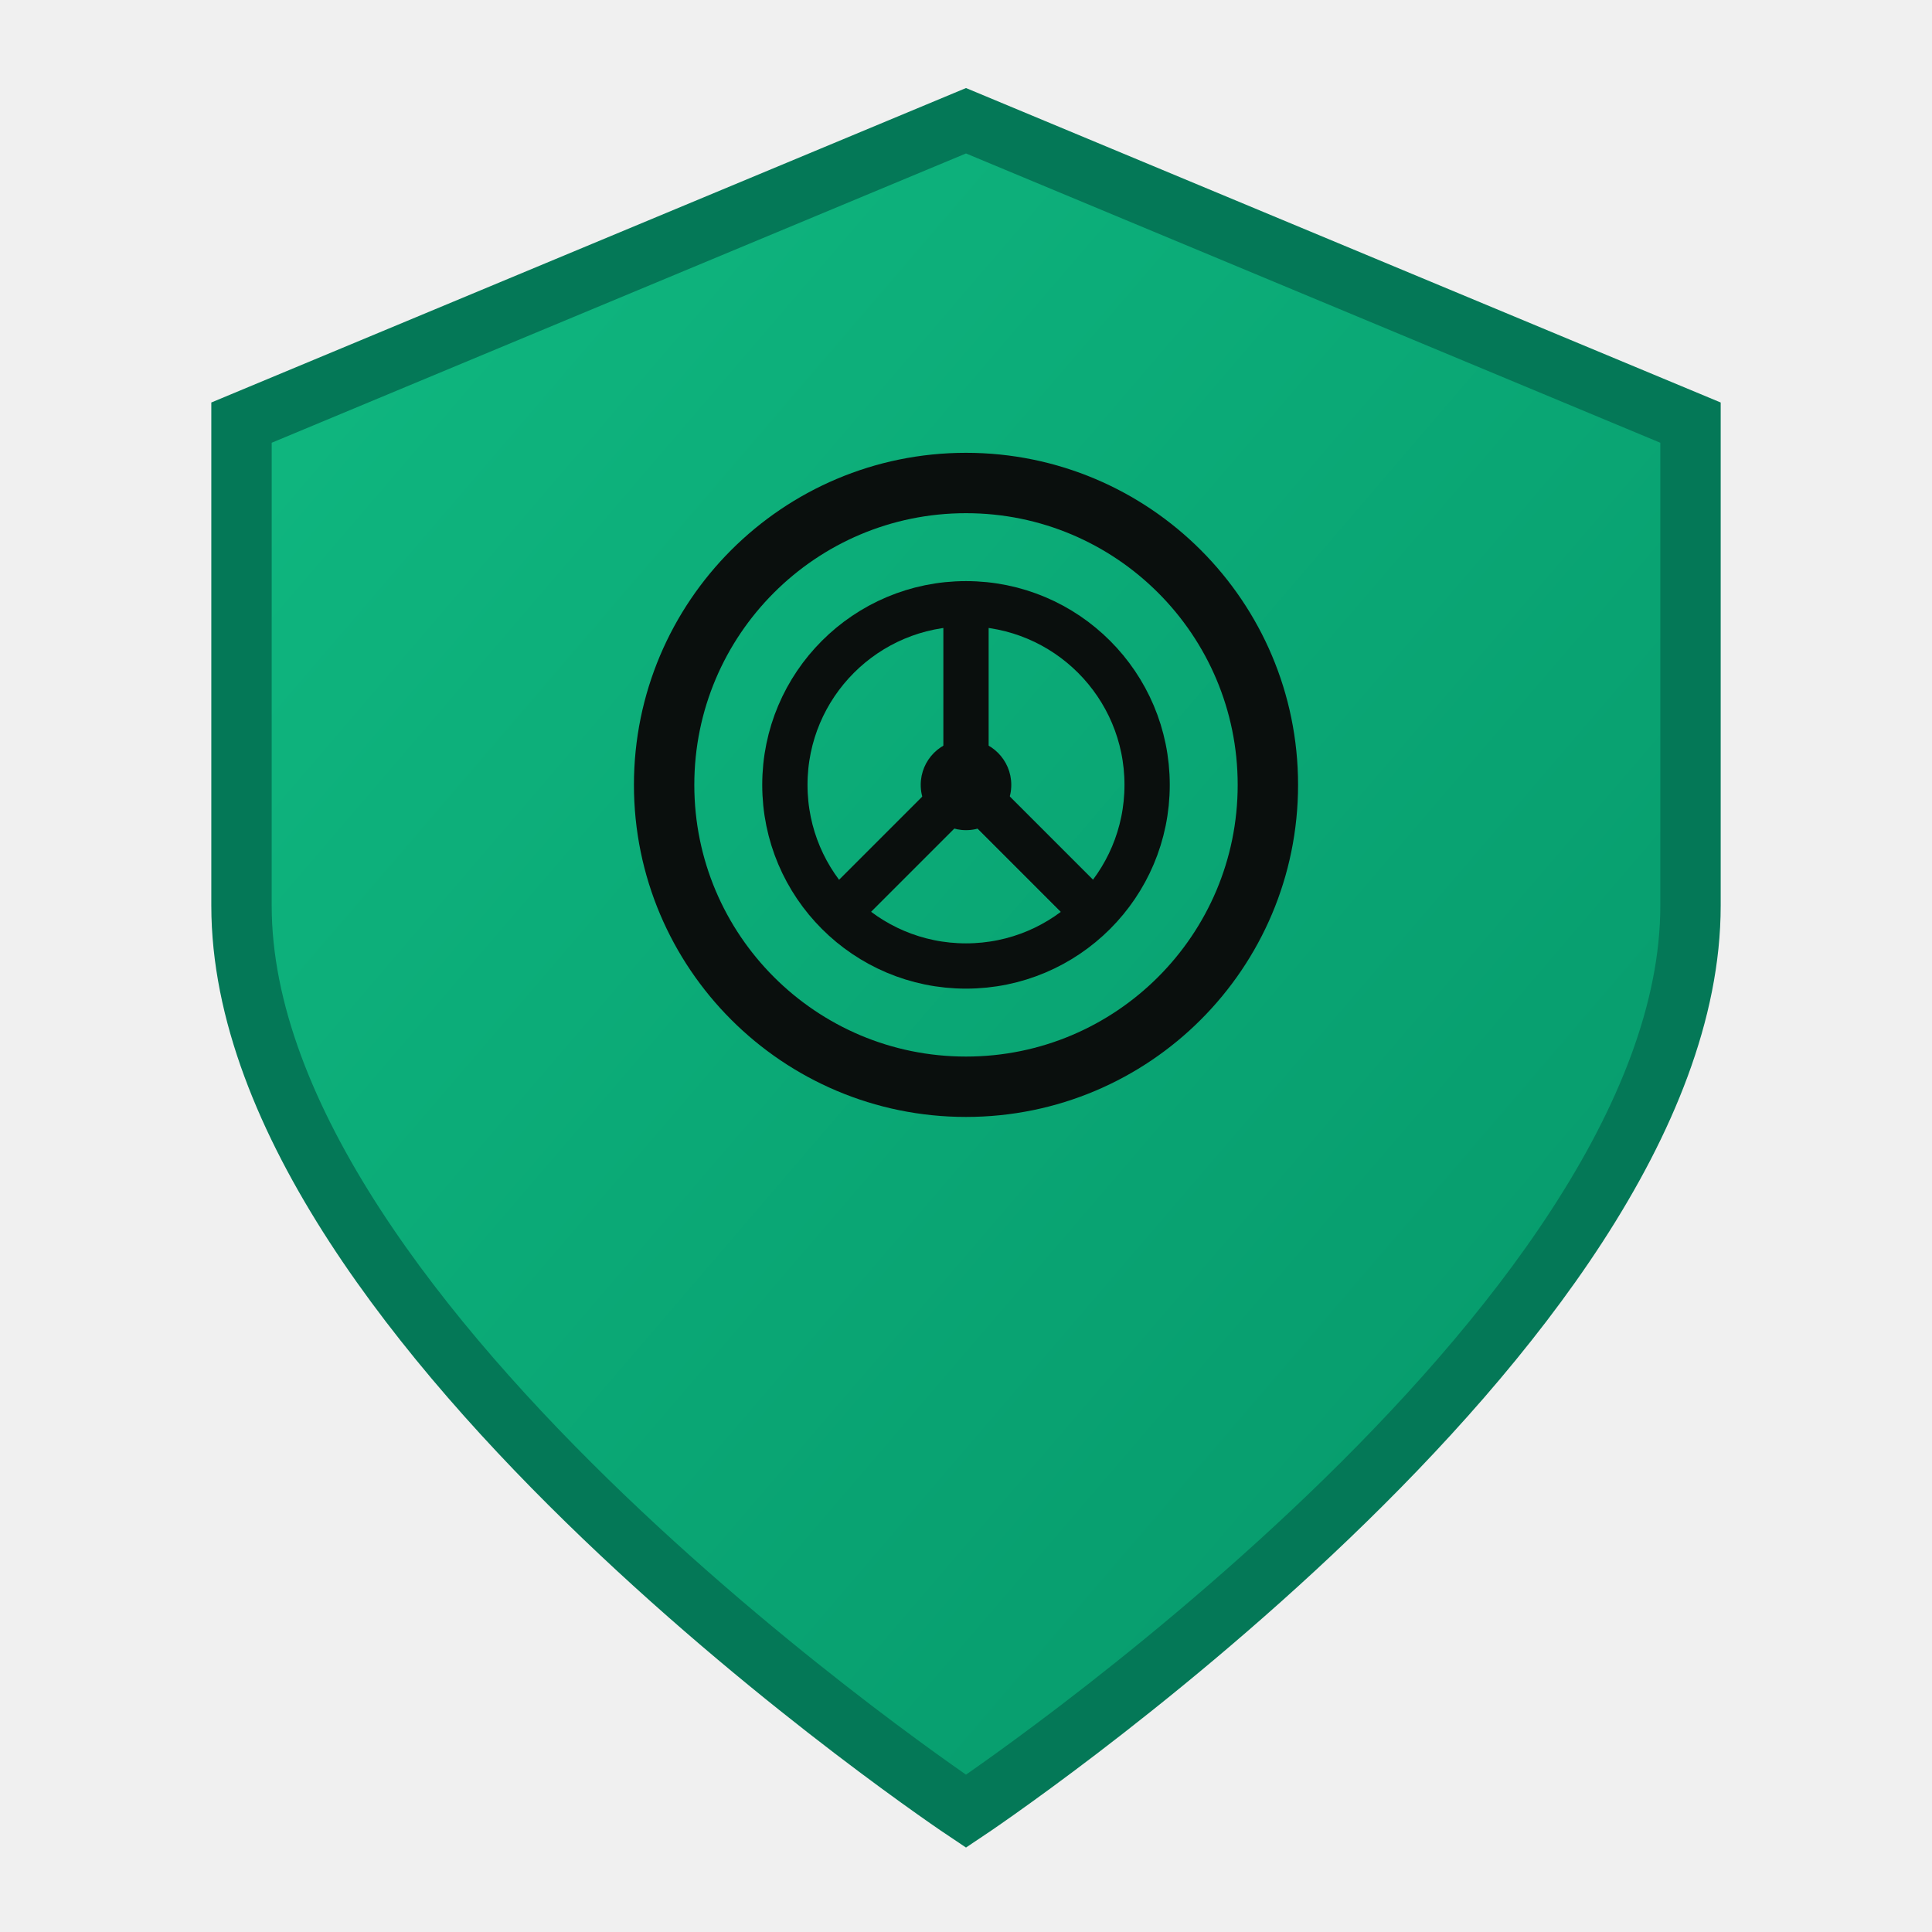
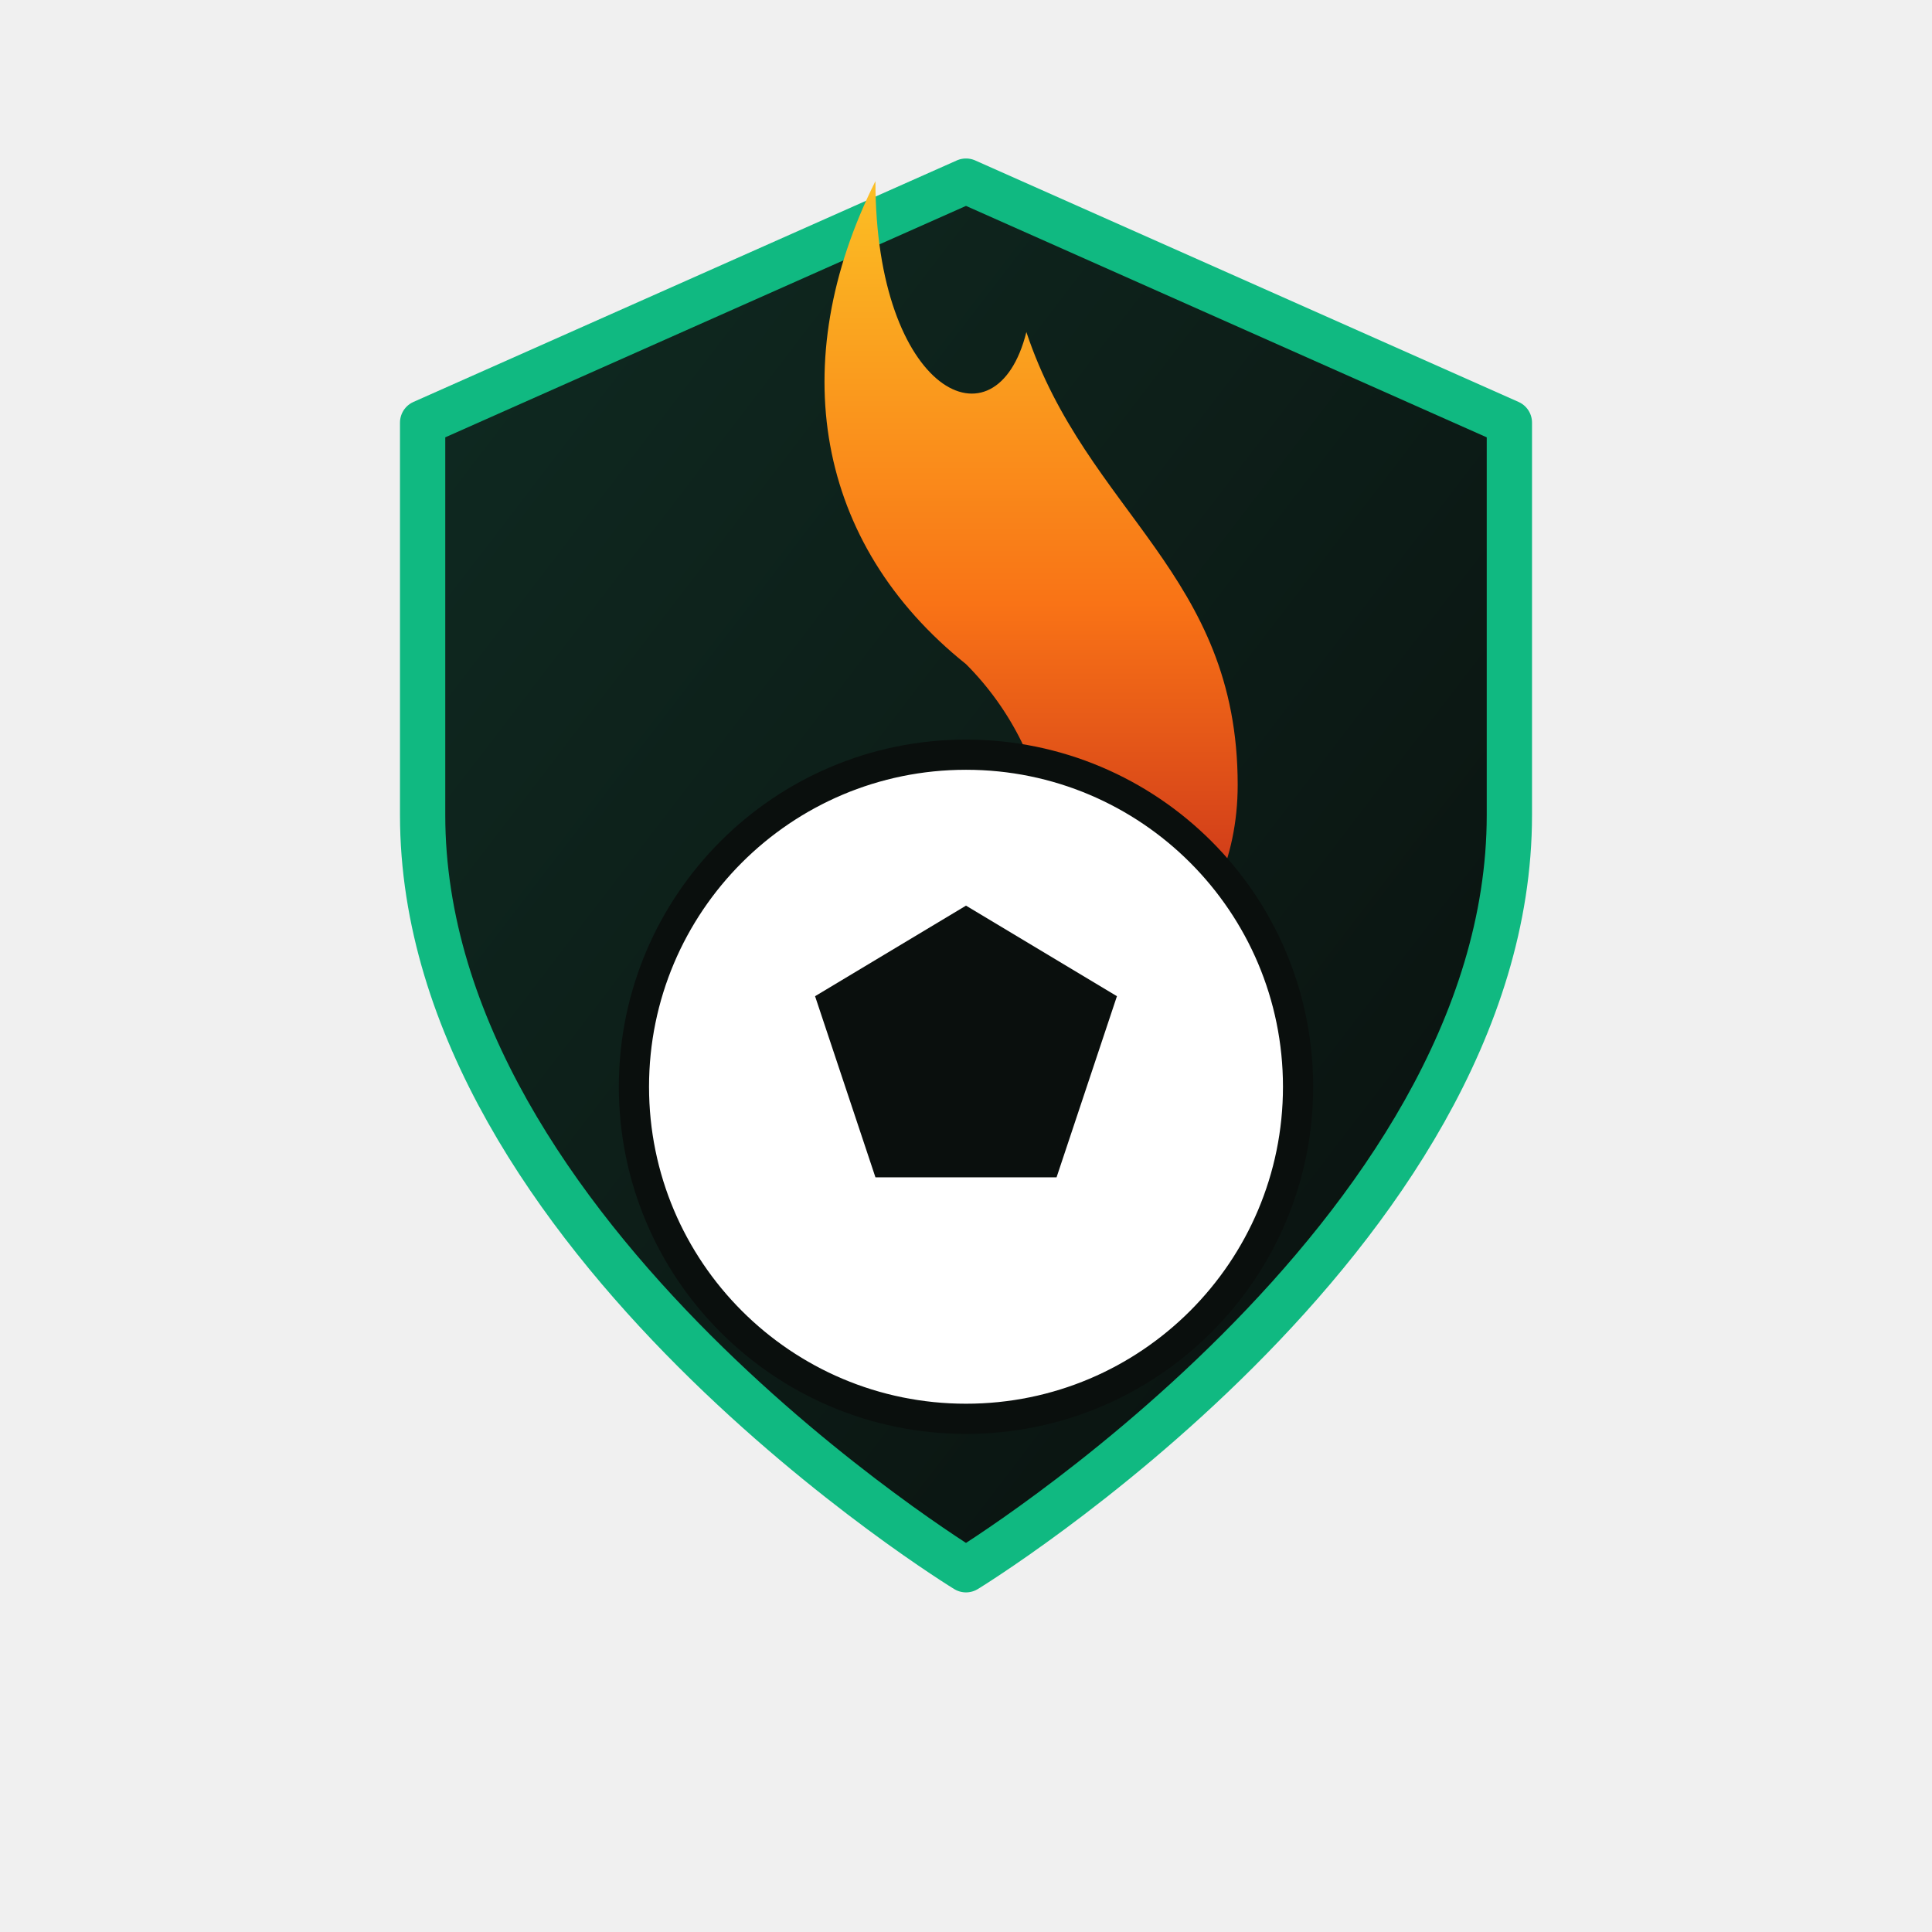
<svg xmlns="http://www.w3.org/2000/svg" viewBox="0 0 64 64">
  <defs>
    <linearGradient id="shieldGrad" x1="0%" y1="0%" x2="100%" y2="100%">
-       <stop offset="0%" stop-color="#10b981" />
-       <stop offset="100%" stop-color="#059669" />
+       <stop offset="0%" stop-color="#0f2b22" />
+       <stop offset="100%" stop-color="#0a0f0d" />
+     </linearGradient>
+     <linearGradient id="flameGrad" x1="0%" y1="100%" x2="0%" y2="0%">
+       <stop offset="0%" stop-color="#b91c1c" />
+       <stop offset="50%" stop-color="#f97316" />
+       <stop offset="100%" stop-color="#fbbf24" />
    </linearGradient>
  </defs>
-   <path d="M32 4 L56 14 L56 30 C56 44 32 60 32 60 C32 60 8 44 8 30 L8 14 Z" fill="url(#shieldGrad)" stroke="#047857" stroke-width="2" />
-   <circle cx="32" cy="26" r="10" fill="none" stroke="#0a0f0d" stroke-width="2" />
-   <circle cx="32" cy="26" r="6" fill="none" stroke="#0a0f0d" stroke-width="1.5" />
-   <path d="M32 20 L32 26 L36 30" fill="none" stroke="#0a0f0d" stroke-width="1.5" stroke-linecap="round" />
-   <path d="M28 30 L32 26 L36 30" fill="none" stroke="#0a0f0d" stroke-width="1.5" stroke-linecap="round" stroke-linejoin="round" />
-   <circle cx="32" cy="26" r="1.5" fill="#0a0f0d" />
+   <path d="M32 6 L50 14 L50 27 C50 41 32 52 32 52 C32 52 14 41 14 27 L14 14 Z" fill="url(#shieldGrad)" stroke="#10b981" stroke-width="1.5" stroke-linejoin="round" />
+   <path d="M32 22 C27 18 26 12 29 6 C29 13 33 15 34 11 C36 17 41 19 41 26 C41 31 37 34 33 34 C36 30 35 25 32 22 Z" fill="url(#flameGrad)" />
+   <circle cx="32" cy="36" r="11" fill="#ffffff" stroke="#0a0f0d" stroke-width="1" />
+   <path d="M32 30 L37 33 L35 39 L29 39 L27 33 Z" fill="#0a0f0d" />
</svg>
